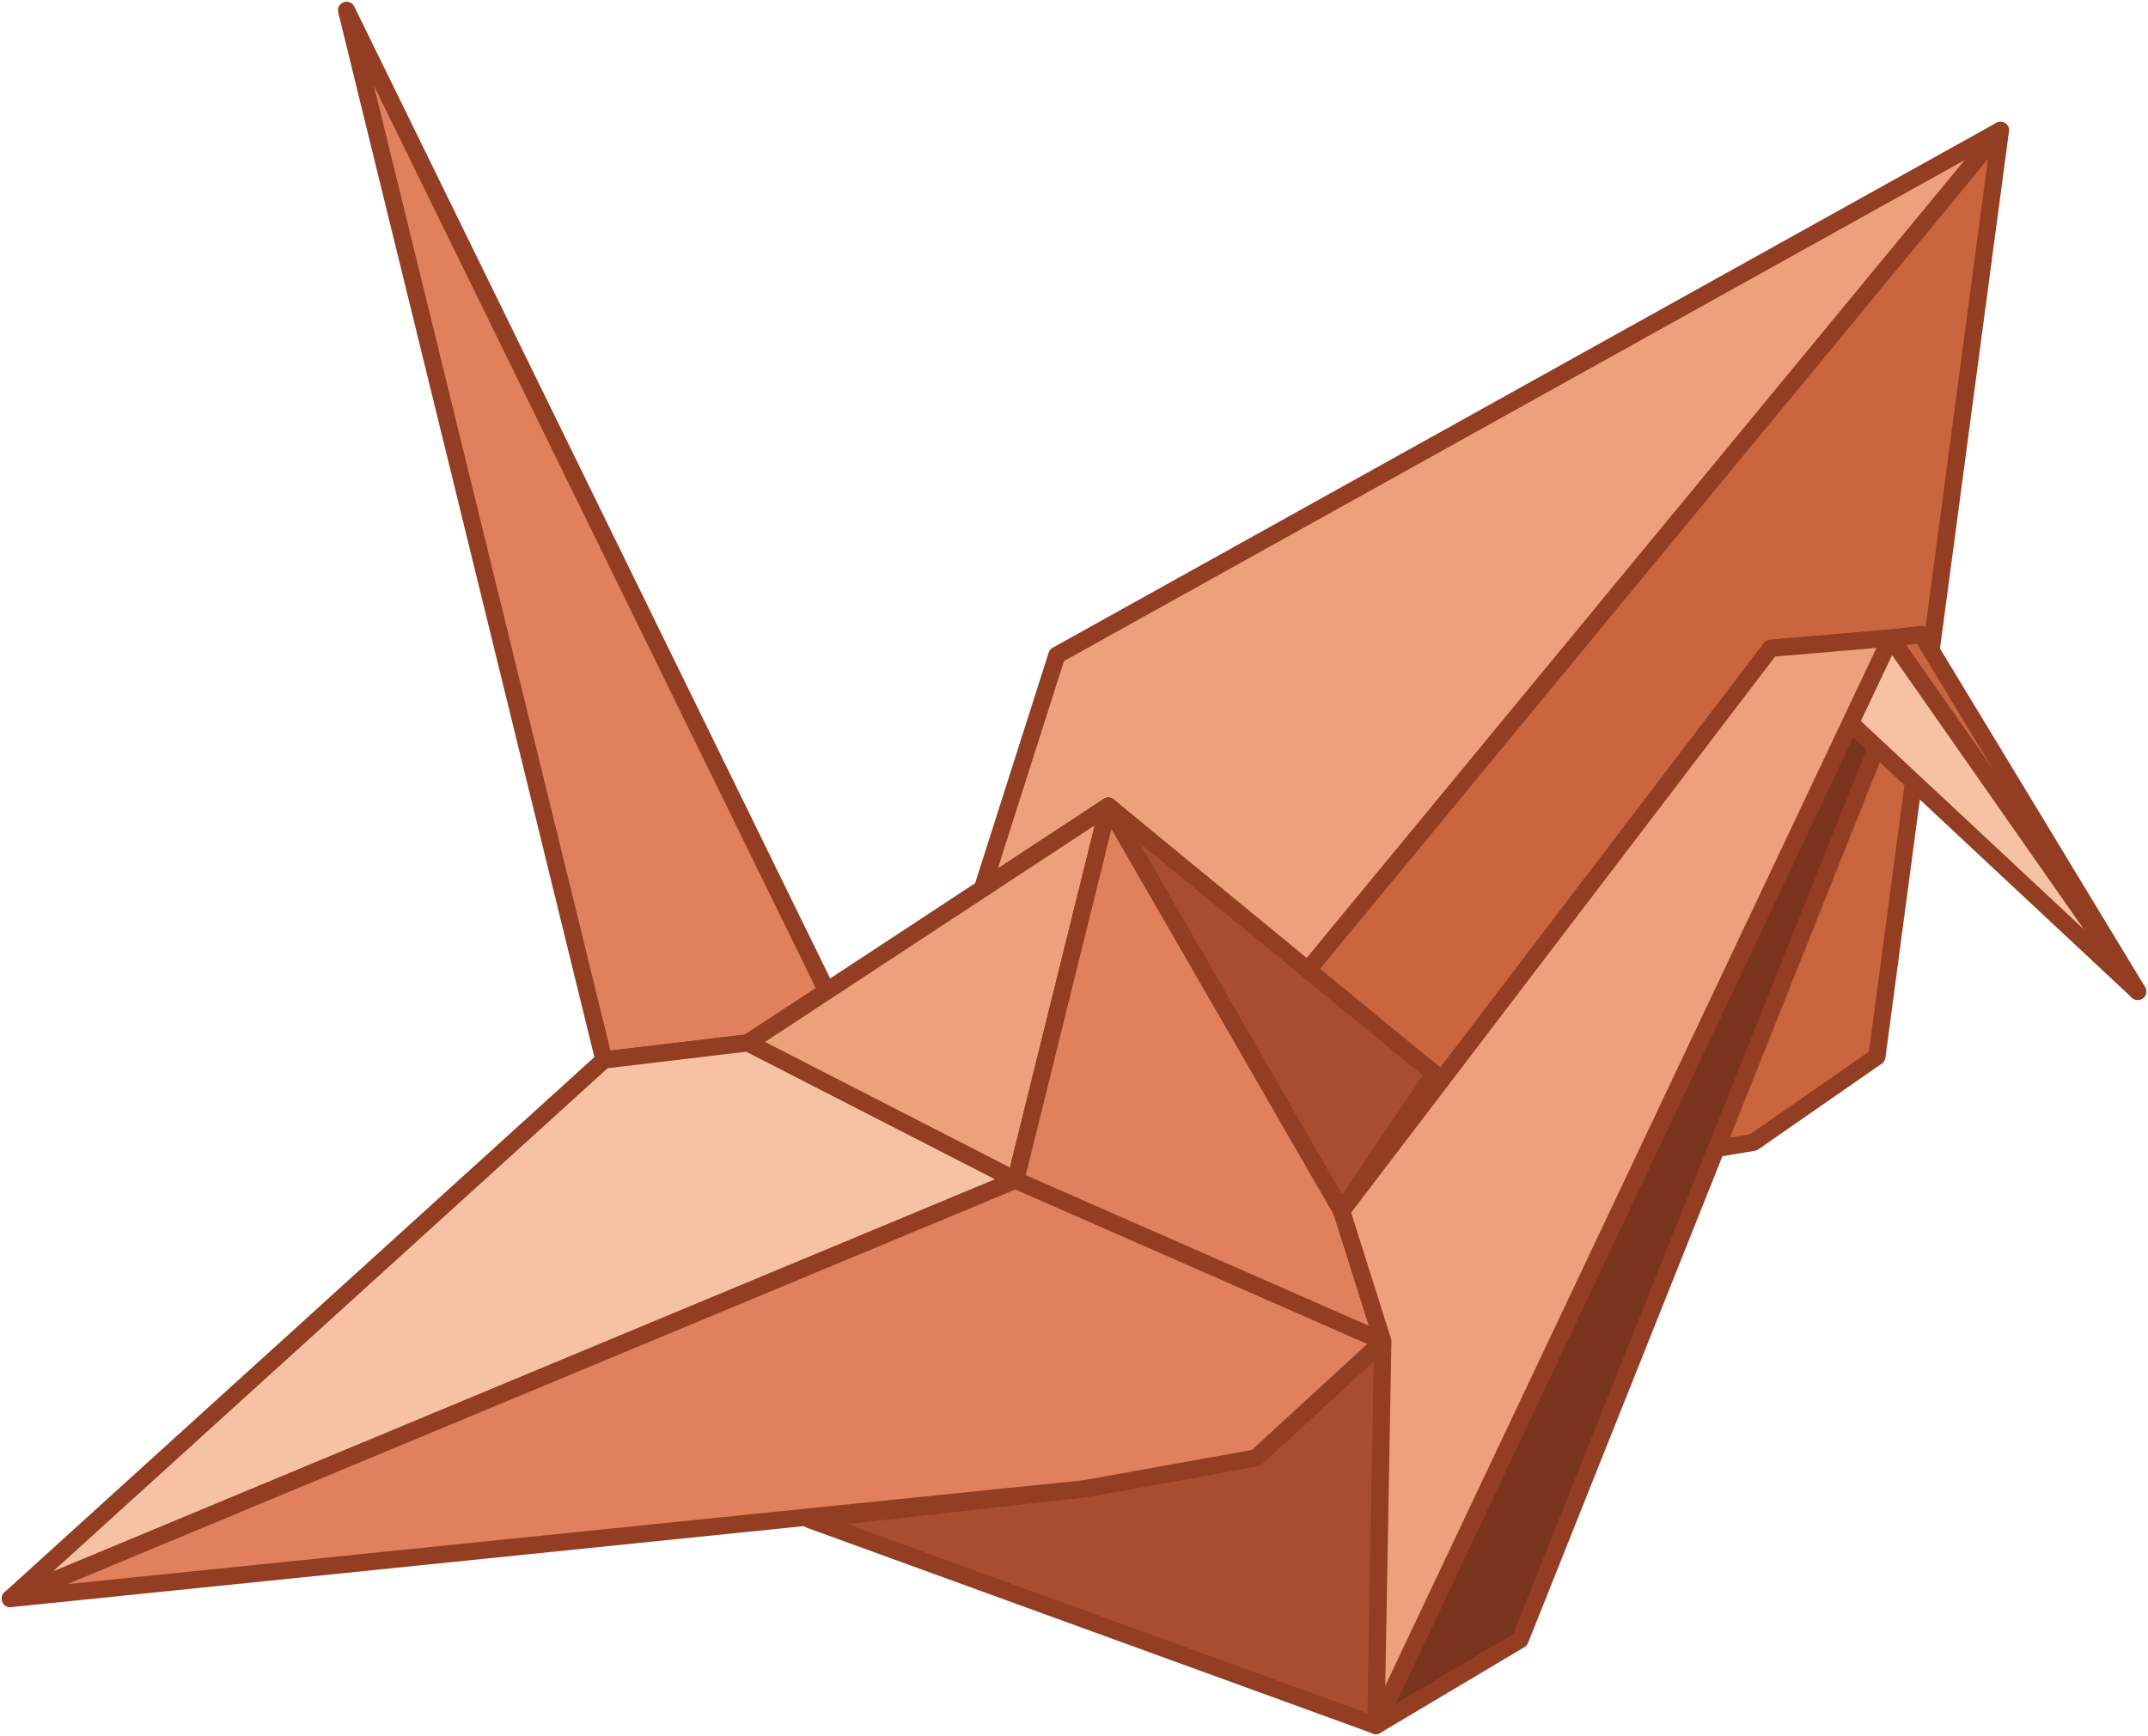
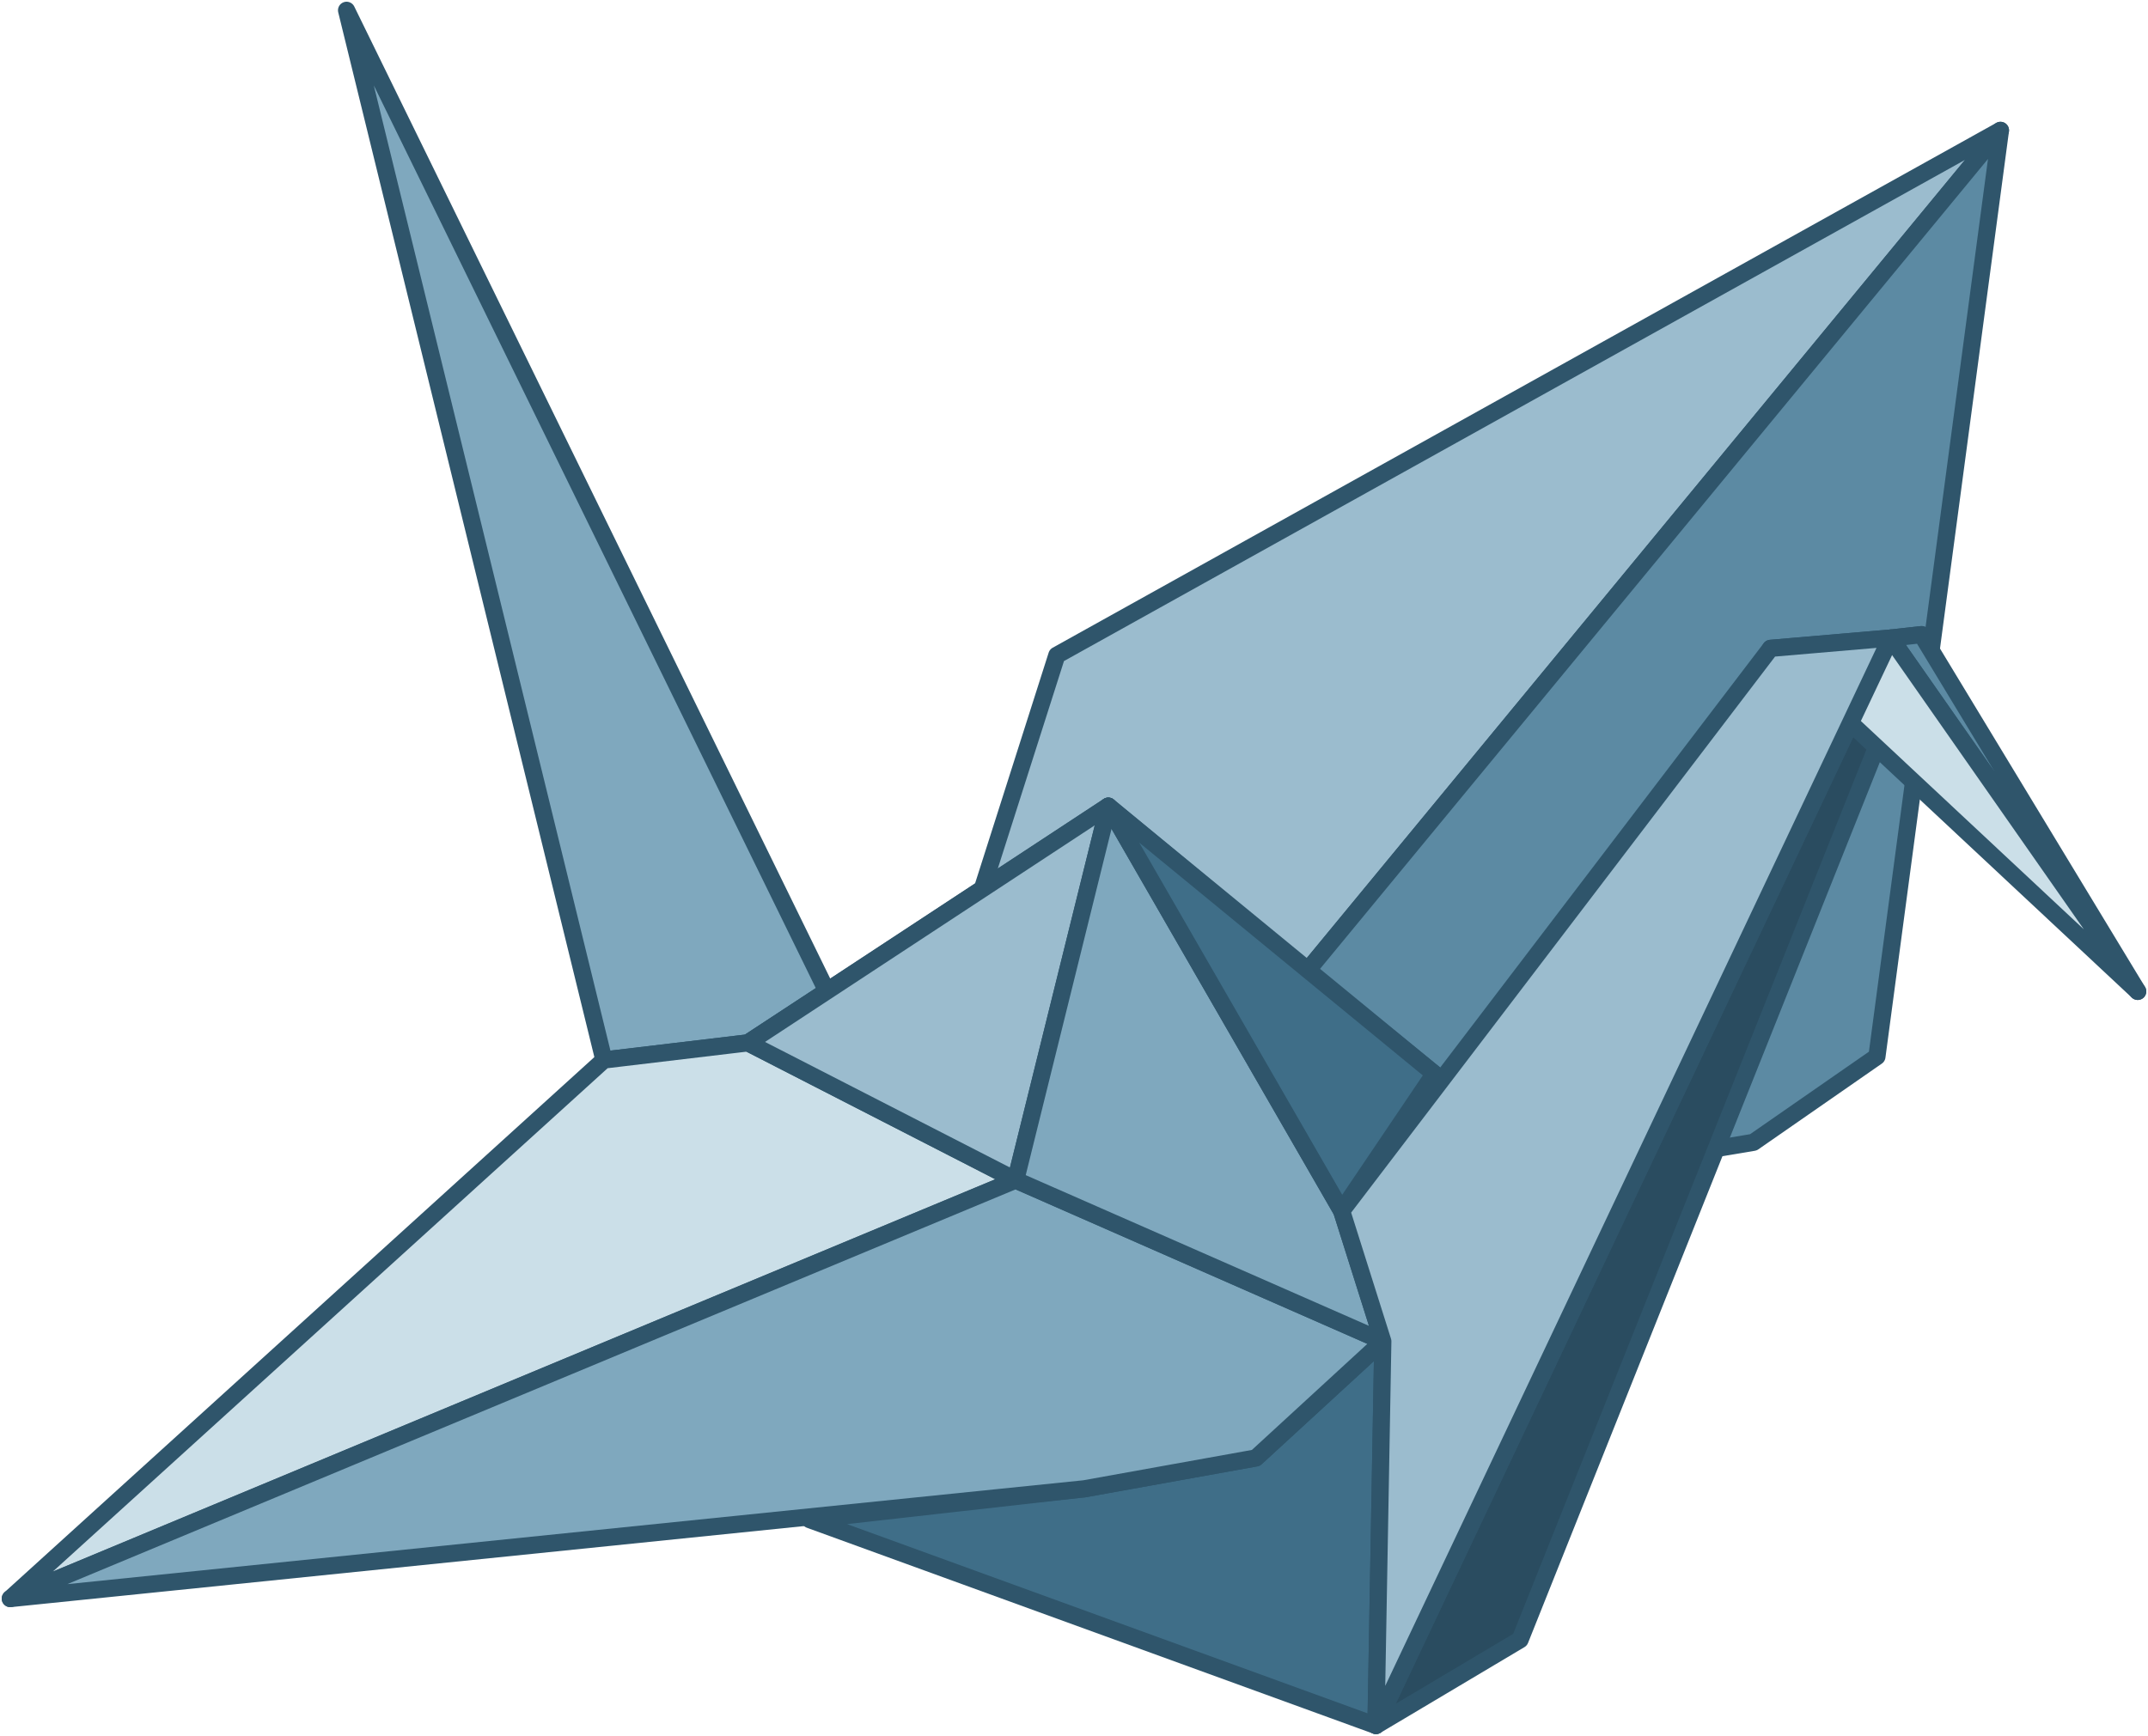
<svg xmlns="http://www.w3.org/2000/svg" viewBox="79 87 626 506">
-   <g stroke="#933d22" stroke-width="5" stroke-linejoin="round">
-     <polygon points="180,90 320,376 297,391 255,396" fill="#e0805c" />
-     <polygon points="320,376 365,347 387,278 662,125 460,370 402,322 297,391" fill="#eea07c" />
-     <polygon points="662,125 626,395 590,420 470,440 497,400 460,370" fill="#c9653f" />
-     <polygon points="315,530 395,521 445,512 482,478 480,590" fill="#a84d2f" />
-     <polygon points="82,553 255,396 297,391 375,431" fill="#f7c2a4" />
-     <polygon points="82,553 375,431 482,478 445,512 395,521" fill="#e0805c" />
-     <polygon points="297,391 402,322 375,431" fill="#eea07c" />
-     <polygon points="402,322 470,440 482,478 375,431" fill="#e0805c" />
-     <polygon points="402,322 497,400 470,440" fill="#a84d2f" />
-     <polygon points="480,590 630,273 639,272 522,565" fill="#7a331c" />
-     <polygon points="630,273 702,376 639,272" fill="#c9653f" />
-     <polygon points="595,276 702,376 630,273" fill="#f7c2a4" />
-     <polygon points="482,478 470,440 595,276 630,273 480,590" fill="#eea07c" />
+   <g stroke="#2F556B" stroke-width="5" stroke-linejoin="round">
+     <polygon points="180,90 320,376 297,391 255,396" fill="#7FA8BE" />
+     <polygon points="320,376 365,347 387,278 662,125 460,370 402,322 297,391" fill="#9BBCCE" />
+     <polygon points="662,125 626,395 590,420 470,440 497,400 460,370" fill="#5C8AA3" />
+     <polygon points="315,530 395,521 445,512 482,478 480,590" fill="#3F6E88" />
+     <polygon points="82,553 255,396 297,391 375,431" fill="#CBDFE8" />
+     <polygon points="82,553 375,431 482,478 445,512 395,521" fill="#7FA8BE" />
+     <polygon points="297,391 402,322 375,431" fill="#9BBCCE" />
+     <polygon points="402,322 470,440 482,478 375,431" fill="#7FA8BE" />
+     <polygon points="402,322 497,400 470,440" fill="#3F6E88" />
+     <polygon points="480,590 630,273 639,272 522,565" fill="#2A4C60" />
+     <polygon points="630,273 702,376 639,272" fill="#5C8AA3" />
+     <polygon points="595,276 702,376 630,273" fill="#CBDFE8" />
+     <polygon points="482,478 470,440 595,276 630,273 480,590" fill="#9BBCCE" />
  </g>
</svg>
